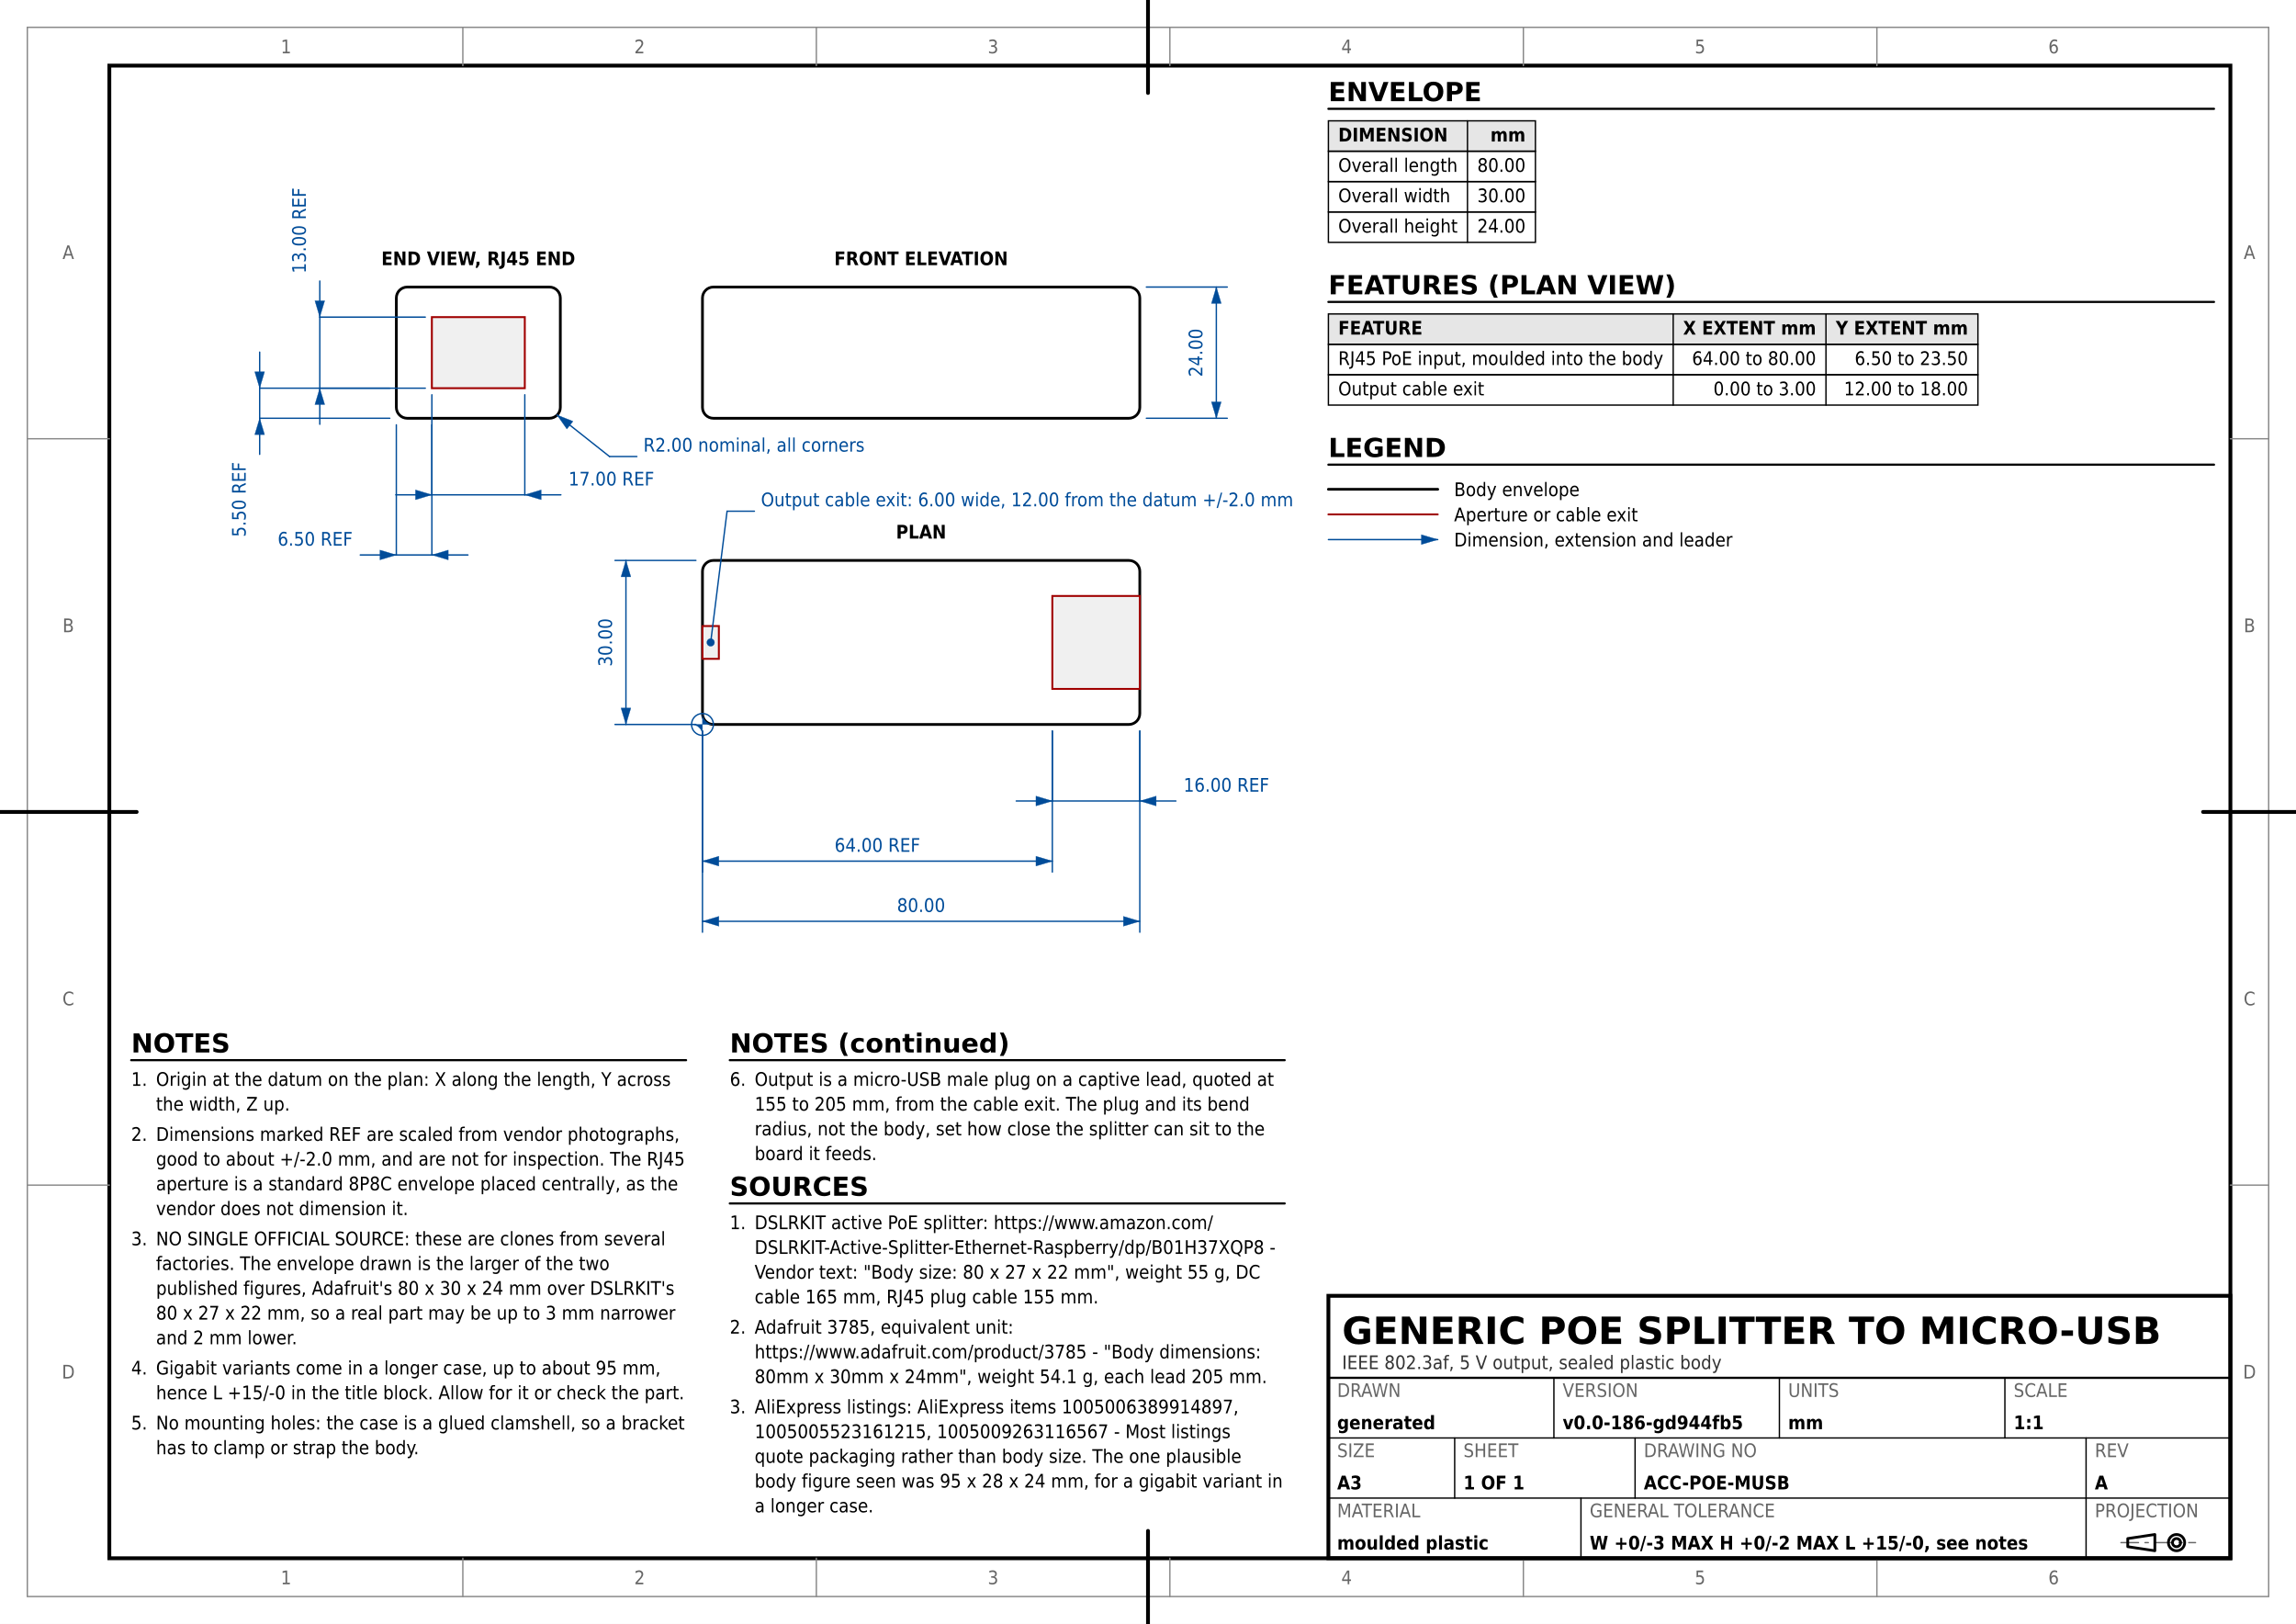
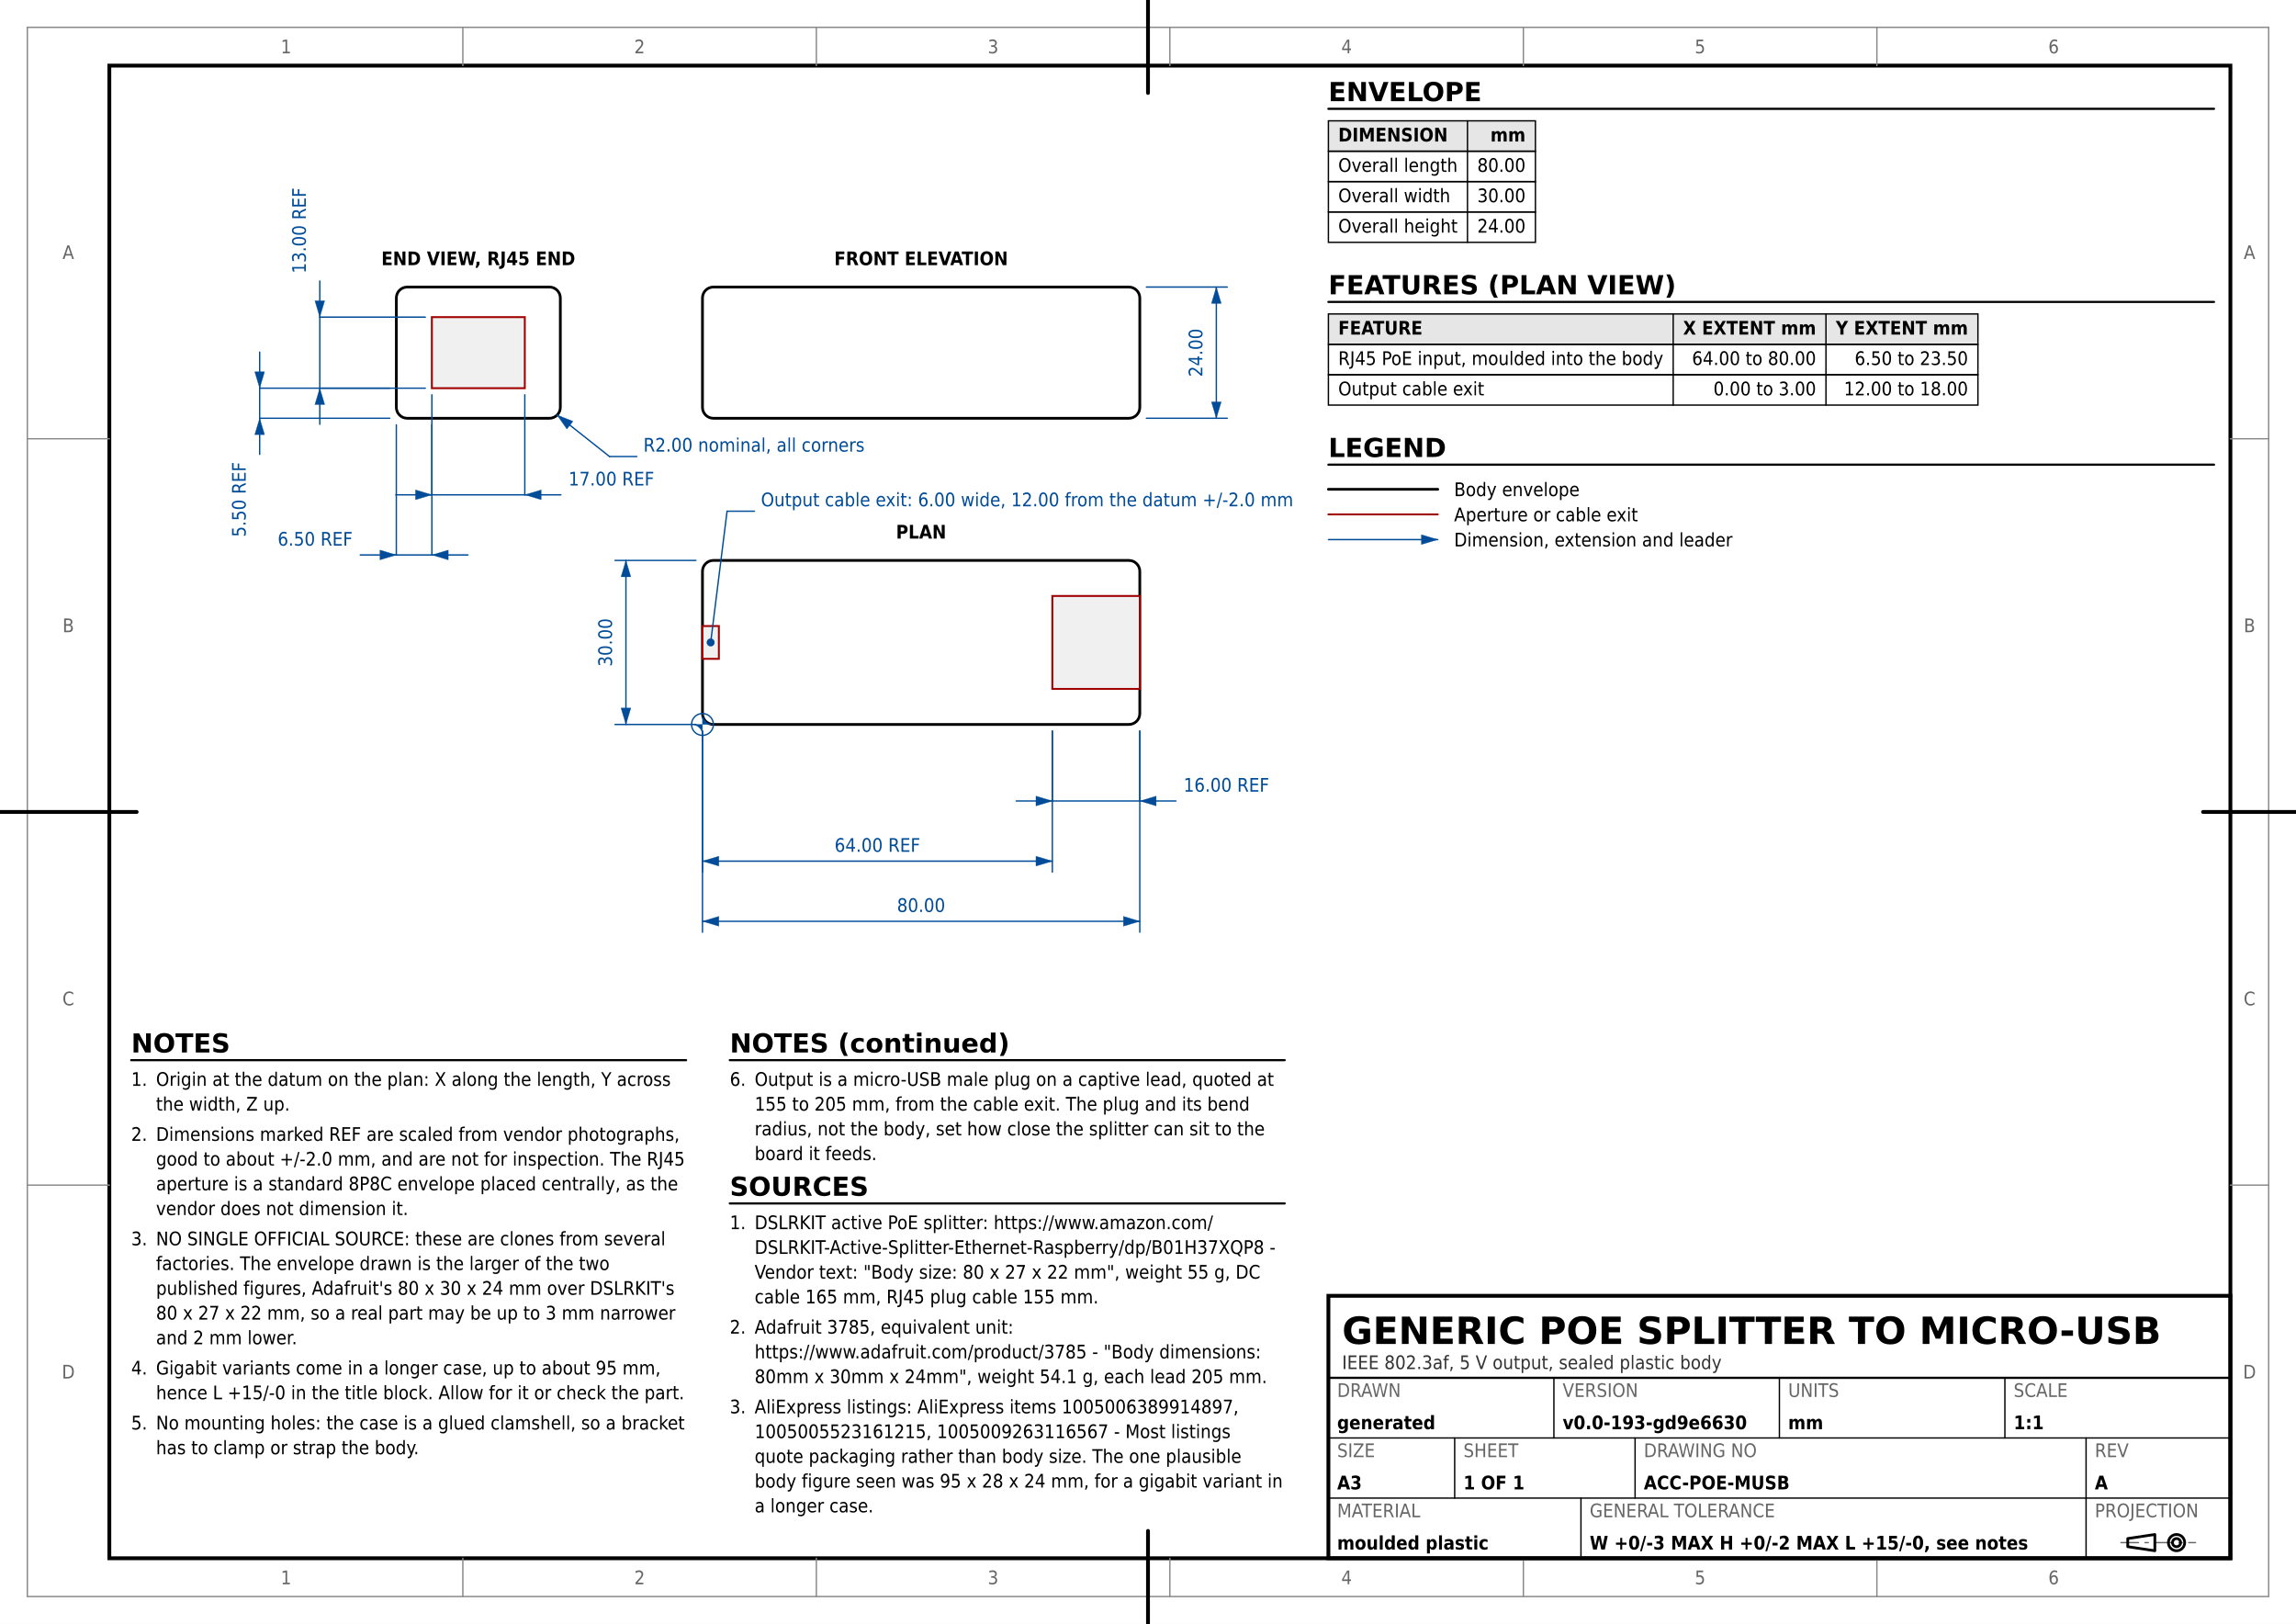
<svg xmlns="http://www.w3.org/2000/svg" version="1.1" width="420mm" height="297mm" viewBox="0 0 420 297">
  <rect width="100%" height="100%" fill="#ffffff" />
  <rect x="5" y="5" width="410" height="287" fill="none" stroke="#888888" stroke-width="0.25" />
  <rect x="20" y="12" width="388" height="273" fill="none" stroke="#000000" stroke-width="0.7" />
  <text x="52.333" y="289.75" font-family="DejaVu Sans Condensed, DejaVu Sans, Liberation Sans, sans-serif" font-size="3.429" fill="#666666" text-anchor="middle">1</text>
  <text x="52.333" y="9.75" font-family="DejaVu Sans Condensed, DejaVu Sans, Liberation Sans, sans-serif" font-size="3.429" fill="#666666" text-anchor="middle">1</text>
  <line x1="84.667" y1="292" x2="84.667" y2="285" stroke="#888888" stroke-width="0.25" stroke-linecap="round" />
  <line x1="84.667" y1="12" x2="84.667" y2="5" stroke="#888888" stroke-width="0.25" stroke-linecap="round" />
  <text x="117" y="289.75" font-family="DejaVu Sans Condensed, DejaVu Sans, Liberation Sans, sans-serif" font-size="3.429" fill="#666666" text-anchor="middle">2</text>
  <text x="117" y="9.75" font-family="DejaVu Sans Condensed, DejaVu Sans, Liberation Sans, sans-serif" font-size="3.429" fill="#666666" text-anchor="middle">2</text>
  <line x1="149.333" y1="292" x2="149.333" y2="285" stroke="#888888" stroke-width="0.25" stroke-linecap="round" />
  <line x1="149.333" y1="12" x2="149.333" y2="5" stroke="#888888" stroke-width="0.25" stroke-linecap="round" />
  <text x="181.667" y="289.75" font-family="DejaVu Sans Condensed, DejaVu Sans, Liberation Sans, sans-serif" font-size="3.429" fill="#666666" text-anchor="middle">3</text>
  <text x="181.667" y="9.75" font-family="DejaVu Sans Condensed, DejaVu Sans, Liberation Sans, sans-serif" font-size="3.429" fill="#666666" text-anchor="middle">3</text>
  <line x1="214" y1="292" x2="214" y2="285" stroke="#888888" stroke-width="0.25" stroke-linecap="round" />
  <line x1="214" y1="12" x2="214" y2="5" stroke="#888888" stroke-width="0.25" stroke-linecap="round" />
  <text x="246.333" y="289.75" font-family="DejaVu Sans Condensed, DejaVu Sans, Liberation Sans, sans-serif" font-size="3.429" fill="#666666" text-anchor="middle">4</text>
  <text x="246.333" y="9.75" font-family="DejaVu Sans Condensed, DejaVu Sans, Liberation Sans, sans-serif" font-size="3.429" fill="#666666" text-anchor="middle">4</text>
  <line x1="278.667" y1="292" x2="278.667" y2="285" stroke="#888888" stroke-width="0.25" stroke-linecap="round" />
  <line x1="278.667" y1="12" x2="278.667" y2="5" stroke="#888888" stroke-width="0.25" stroke-linecap="round" />
  <text x="311" y="289.75" font-family="DejaVu Sans Condensed, DejaVu Sans, Liberation Sans, sans-serif" font-size="3.429" fill="#666666" text-anchor="middle">5</text>
  <text x="311" y="9.75" font-family="DejaVu Sans Condensed, DejaVu Sans, Liberation Sans, sans-serif" font-size="3.429" fill="#666666" text-anchor="middle">5</text>
  <line x1="343.333" y1="292" x2="343.333" y2="285" stroke="#888888" stroke-width="0.25" stroke-linecap="round" />
  <line x1="343.333" y1="12" x2="343.333" y2="5" stroke="#888888" stroke-width="0.25" stroke-linecap="round" />
  <text x="375.667" y="289.75" font-family="DejaVu Sans Condensed, DejaVu Sans, Liberation Sans, sans-serif" font-size="3.429" fill="#666666" text-anchor="middle">6</text>
  <text x="375.667" y="9.75" font-family="DejaVu Sans Condensed, DejaVu Sans, Liberation Sans, sans-serif" font-size="3.429" fill="#666666" text-anchor="middle">6</text>
  <text x="12.5" y="252.125" font-family="DejaVu Sans Condensed, DejaVu Sans, Liberation Sans, sans-serif" font-size="3.429" fill="#666666" text-anchor="middle">D</text>
  <text x="411.5" y="252.125" font-family="DejaVu Sans Condensed, DejaVu Sans, Liberation Sans, sans-serif" font-size="3.429" fill="#666666" text-anchor="middle">D</text>
  <line x1="5" y1="216.75" x2="20" y2="216.75" stroke="#888888" stroke-width="0.25" stroke-linecap="round" />
  <line x1="408" y1="216.75" x2="415" y2="216.75" stroke="#888888" stroke-width="0.25" stroke-linecap="round" />
  <text x="12.5" y="183.875" font-family="DejaVu Sans Condensed, DejaVu Sans, Liberation Sans, sans-serif" font-size="3.429" fill="#666666" text-anchor="middle">C</text>
  <text x="411.5" y="183.875" font-family="DejaVu Sans Condensed, DejaVu Sans, Liberation Sans, sans-serif" font-size="3.429" fill="#666666" text-anchor="middle">C</text>
  <line x1="5" y1="148.5" x2="20" y2="148.5" stroke="#888888" stroke-width="0.25" stroke-linecap="round" />
  <line x1="408" y1="148.5" x2="415" y2="148.5" stroke="#888888" stroke-width="0.25" stroke-linecap="round" />
  <text x="12.5" y="115.625" font-family="DejaVu Sans Condensed, DejaVu Sans, Liberation Sans, sans-serif" font-size="3.429" fill="#666666" text-anchor="middle">B</text>
  <text x="411.5" y="115.625" font-family="DejaVu Sans Condensed, DejaVu Sans, Liberation Sans, sans-serif" font-size="3.429" fill="#666666" text-anchor="middle">B</text>
  <line x1="5" y1="80.25" x2="20" y2="80.25" stroke="#888888" stroke-width="0.25" stroke-linecap="round" />
  <line x1="408" y1="80.25" x2="415" y2="80.25" stroke="#888888" stroke-width="0.25" stroke-linecap="round" />
  <text x="12.5" y="47.375" font-family="DejaVu Sans Condensed, DejaVu Sans, Liberation Sans, sans-serif" font-size="3.429" fill="#666666" text-anchor="middle">A</text>
  <text x="411.5" y="47.375" font-family="DejaVu Sans Condensed, DejaVu Sans, Liberation Sans, sans-serif" font-size="3.429" fill="#666666" text-anchor="middle">A</text>
  <line x1="210" y1="297" x2="210" y2="280" stroke="#000000" stroke-width="0.7" stroke-linecap="round" />
  <line x1="210" y1="17" x2="210" y2="0" stroke="#000000" stroke-width="0.7" stroke-linecap="round" />
  <line x1="0" y1="148.5" x2="25" y2="148.5" stroke="#000000" stroke-width="0.7" stroke-linecap="round" />
  <line x1="403" y1="148.5" x2="420" y2="148.5" stroke="#000000" stroke-width="0.7" stroke-linecap="round" />
  <rect x="128.5" y="52.5" width="80" height="24" fill="none" stroke="#000000" stroke-width="0.5" rx="2" ry="2" />
  <rect x="128.5" y="102.5" width="80" height="30" fill="none" stroke="#000000" stroke-width="0.5" rx="2" ry="2" />
  <rect x="72.5" y="52.5" width="30" height="24" fill="none" stroke="#000000" stroke-width="0.5" rx="2" ry="2" />
  <text x="168.5" y="48.5" font-family="DejaVu Sans Condensed, DejaVu Sans, Liberation Sans, sans-serif" font-size="3.429" fill="#000000" text-anchor="middle" font-weight="bold">FRONT ELEVATION</text>
  <text x="168.5" y="98.5" font-family="DejaVu Sans Condensed, DejaVu Sans, Liberation Sans, sans-serif" font-size="3.429" fill="#000000" text-anchor="middle" font-weight="bold">PLAN</text>
  <text x="87.5" y="48.5" font-family="DejaVu Sans Condensed, DejaVu Sans, Liberation Sans, sans-serif" font-size="3.429" fill="#000000" text-anchor="middle" font-weight="bold">END VIEW, RJ45 END</text>
  <rect x="192.5" y="109" width="16" height="17" fill="#f0f0f0" stroke="#a00000" stroke-width="0.35" />
  <rect x="79" y="58" width="17" height="13" fill="#f0f0f0" stroke="#a00000" stroke-width="0.35" />
  <line x1="79" y1="72.2" x2="79" y2="90.5" stroke="#004c99" stroke-width="0.25" stroke-linecap="round" />
  <line x1="96" y1="72.2" x2="96" y2="90.5" stroke="#004c99" stroke-width="0.25" stroke-linecap="round" />
  <line x1="79" y1="90.5" x2="96" y2="90.5" stroke="#004c99" stroke-width="0.25" stroke-linecap="round" />
  <polygon points="79,90.5 76,89.6 76,91.4" fill="#004c99" stroke="#004c99" stroke-width="0.05" stroke-linejoin="round" />
  <polygon points="96,90.5 99,91.4 99,89.6" fill="#004c99" stroke="#004c99" stroke-width="0.05" stroke-linejoin="round" />
  <line x1="72.4" y1="90.5" x2="79" y2="90.5" stroke="#004c99" stroke-width="0.25" stroke-linecap="round" />
  <line x1="96" y1="90.5" x2="102.6" y2="90.5" stroke="#004c99" stroke-width="0.25" stroke-linecap="round" />
  <text x="104" y="88.791" font-family="DejaVu Sans Condensed, DejaVu Sans, Liberation Sans, sans-serif" font-size="3.429" fill="#004c99" text-anchor="start">17.00 REF</text>
  <line x1="72.5" y1="77.7" x2="72.5" y2="101.5" stroke="#004c99" stroke-width="0.25" stroke-linecap="round" />
  <line x1="79" y1="77.7" x2="79" y2="101.5" stroke="#004c99" stroke-width="0.25" stroke-linecap="round" />
  <line x1="72.5" y1="101.5" x2="79" y2="101.5" stroke="#004c99" stroke-width="0.25" stroke-linecap="round" />
  <polygon points="72.5,101.5 69.5,100.6 69.5,102.4" fill="#004c99" stroke="#004c99" stroke-width="0.05" stroke-linejoin="round" />
  <polygon points="79,101.5 82,102.4 82,100.6" fill="#004c99" stroke="#004c99" stroke-width="0.05" stroke-linejoin="round" />
  <line x1="65.9" y1="101.5" x2="72.5" y2="101.5" stroke="#004c99" stroke-width="0.25" stroke-linecap="round" />
  <line x1="79" y1="101.5" x2="85.6" y2="101.5" stroke="#004c99" stroke-width="0.25" stroke-linecap="round" />
  <text x="64.5" y="99.791" font-family="DejaVu Sans Condensed, DejaVu Sans, Liberation Sans, sans-serif" font-size="3.429" fill="#004c99" text-anchor="end">6.50 REF</text>
  <line x1="77.8" y1="71" x2="58.5" y2="71" stroke="#004c99" stroke-width="0.25" stroke-linecap="round" />
  <line x1="77.8" y1="58" x2="58.5" y2="58" stroke="#004c99" stroke-width="0.25" stroke-linecap="round" />
  <line x1="58.5" y1="71" x2="58.5" y2="58" stroke="#004c99" stroke-width="0.25" stroke-linecap="round" />
  <polygon points="58.5,71 57.6,74 59.4,74" fill="#004c99" stroke="#004c99" stroke-width="0.05" stroke-linejoin="round" />
  <polygon points="58.5,58 59.4,55 57.6,55" fill="#004c99" stroke="#004c99" stroke-width="0.05" stroke-linejoin="round" />
  <line x1="58.5" y1="77.6" x2="58.5" y2="71" stroke="#004c99" stroke-width="0.25" stroke-linecap="round" />
  <line x1="58.5" y1="58" x2="58.5" y2="51.4" stroke="#004c99" stroke-width="0.25" stroke-linecap="round" />
  <text x="55.945" y="50" font-family="DejaVu Sans Condensed, DejaVu Sans, Liberation Sans, sans-serif" font-size="3.429" fill="#004c99" text-anchor="start" transform="rotate(-90 55.9453 50)">13.00 REF</text>
  <line x1="71.3" y1="76.5" x2="47.5" y2="76.5" stroke="#004c99" stroke-width="0.25" stroke-linecap="round" />
  <line x1="71.3" y1="71" x2="47.5" y2="71" stroke="#004c99" stroke-width="0.25" stroke-linecap="round" />
  <line x1="47.5" y1="76.5" x2="47.5" y2="71" stroke="#004c99" stroke-width="0.25" stroke-linecap="round" />
  <polygon points="47.5,76.5 46.6,79.5 48.4,79.5" fill="#004c99" stroke="#004c99" stroke-width="0.05" stroke-linejoin="round" />
  <polygon points="47.5,71 48.4,68 46.6,68" fill="#004c99" stroke="#004c99" stroke-width="0.05" stroke-linejoin="round" />
  <line x1="47.5" y1="83.1" x2="47.5" y2="76.5" stroke="#004c99" stroke-width="0.25" stroke-linecap="round" />
  <line x1="47.5" y1="71" x2="47.5" y2="64.4" stroke="#004c99" stroke-width="0.25" stroke-linecap="round" />
  <text x="44.945" y="84.5" font-family="DejaVu Sans Condensed, DejaVu Sans, Liberation Sans, sans-serif" font-size="3.429" fill="#004c99" text-anchor="end" transform="rotate(-90 44.9453 84.5)">5.50 REF</text>
  <line x1="192.5" y1="133.7" x2="192.5" y2="146.5" stroke="#004c99" stroke-width="0.25" stroke-linecap="round" />
  <line x1="208.5" y1="133.7" x2="208.5" y2="146.5" stroke="#004c99" stroke-width="0.25" stroke-linecap="round" />
  <line x1="192.5" y1="146.5" x2="208.5" y2="146.5" stroke="#004c99" stroke-width="0.25" stroke-linecap="round" />
  <polygon points="192.5,146.5 189.5,145.6 189.5,147.4" fill="#004c99" stroke="#004c99" stroke-width="0.05" stroke-linejoin="round" />
  <polygon points="208.5,146.5 211.5,147.4 211.5,145.6" fill="#004c99" stroke="#004c99" stroke-width="0.05" stroke-linejoin="round" />
  <line x1="185.9" y1="146.5" x2="192.5" y2="146.5" stroke="#004c99" stroke-width="0.25" stroke-linecap="round" />
  <line x1="208.5" y1="146.5" x2="215.1" y2="146.5" stroke="#004c99" stroke-width="0.25" stroke-linecap="round" />
  <text x="216.5" y="144.791" font-family="DejaVu Sans Condensed, DejaVu Sans, Liberation Sans, sans-serif" font-size="3.429" fill="#004c99" text-anchor="start">16.00 REF</text>
  <line x1="128.5" y1="133.7" x2="128.5" y2="159.5" stroke="#004c99" stroke-width="0.25" stroke-linecap="round" />
  <line x1="192.5" y1="133.7" x2="192.5" y2="159.5" stroke="#004c99" stroke-width="0.25" stroke-linecap="round" />
  <line x1="128.5" y1="157.5" x2="192.5" y2="157.5" stroke="#004c99" stroke-width="0.25" stroke-linecap="round" />
  <polygon points="128.5,157.5 131.5,158.4 131.5,156.6" fill="#004c99" stroke="#004c99" stroke-width="0.05" stroke-linejoin="round" />
  <polygon points="192.5,157.5 189.5,156.6 189.5,158.4" fill="#004c99" stroke="#004c99" stroke-width="0.05" stroke-linejoin="round" />
  <text x="160.5" y="155.791" font-family="DejaVu Sans Condensed, DejaVu Sans, Liberation Sans, sans-serif" font-size="3.429" fill="#004c99" text-anchor="middle">64.00 REF</text>
  <rect x="128.5" y="114.5" width="3" height="6" fill="#f0f0f0" stroke="#a00000" stroke-width="0.35" />
  <circle cx="130" cy="117.5" r="0.7" fill="#004c99" stroke="#004c99" stroke-width="0.05" />
  <line x1="130" y1="117.5" x2="133" y2="93.5" stroke="#004c99" stroke-width="0.25" stroke-linecap="round" />
  <line x1="133" y1="93.5" x2="138" y2="93.5" stroke="#004c99" stroke-width="0.25" stroke-linecap="round" />
  <text x="139.2" y="92.6" font-family="DejaVu Sans Condensed, DejaVu Sans, Liberation Sans, sans-serif" font-size="3.429" fill="#004c99" text-anchor="start">Output cable exit: 6.00 wide, 12.00 from the datum +/-2.0 mm</text>
  <line x1="128.5" y1="133.7" x2="128.5" y2="170.5" stroke="#004c99" stroke-width="0.25" stroke-linecap="round" />
  <line x1="208.5" y1="133.7" x2="208.5" y2="170.5" stroke="#004c99" stroke-width="0.25" stroke-linecap="round" />
  <line x1="128.5" y1="168.5" x2="208.5" y2="168.5" stroke="#004c99" stroke-width="0.25" stroke-linecap="round" />
  <polygon points="128.5,168.5 131.5,169.4 131.5,167.6" fill="#004c99" stroke="#004c99" stroke-width="0.05" stroke-linejoin="round" />
  <polygon points="208.5,168.5 205.5,167.6 205.5,169.4" fill="#004c99" stroke="#004c99" stroke-width="0.05" stroke-linejoin="round" />
  <text x="168.5" y="166.791" font-family="DejaVu Sans Condensed, DejaVu Sans, Liberation Sans, sans-serif" font-size="3.429" fill="#004c99" text-anchor="middle">80.00</text>
  <line x1="127.3" y1="132.5" x2="112.5" y2="132.5" stroke="#004c99" stroke-width="0.25" stroke-linecap="round" />
  <line x1="127.3" y1="102.5" x2="112.5" y2="102.5" stroke="#004c99" stroke-width="0.25" stroke-linecap="round" />
  <line x1="114.5" y1="132.5" x2="114.5" y2="102.5" stroke="#004c99" stroke-width="0.25" stroke-linecap="round" />
  <polygon points="114.5,132.5 115.4,129.5 113.6,129.5" fill="#004c99" stroke="#004c99" stroke-width="0.05" stroke-linejoin="round" />
  <polygon points="114.5,102.5 113.6,105.5 115.4,105.5" fill="#004c99" stroke="#004c99" stroke-width="0.05" stroke-linejoin="round" />
  <text x="111.945" y="117.5" font-family="DejaVu Sans Condensed, DejaVu Sans, Liberation Sans, sans-serif" font-size="3.429" fill="#004c99" text-anchor="middle" transform="rotate(-90 111.9453 117.5)">30.00</text>
  <line x1="209.7" y1="76.5" x2="224.5" y2="76.5" stroke="#004c99" stroke-width="0.25" stroke-linecap="round" />
  <line x1="209.7" y1="52.5" x2="224.5" y2="52.5" stroke="#004c99" stroke-width="0.25" stroke-linecap="round" />
  <line x1="222.5" y1="76.5" x2="222.5" y2="52.5" stroke="#004c99" stroke-width="0.25" stroke-linecap="round" />
  <polygon points="222.5,76.5 223.4,73.5 221.6,73.5" fill="#004c99" stroke="#004c99" stroke-width="0.05" stroke-linejoin="round" />
  <polygon points="222.5,52.5 221.6,55.5 223.4,55.5" fill="#004c99" stroke="#004c99" stroke-width="0.05" stroke-linejoin="round" />
  <text x="219.945" y="64.5" font-family="DejaVu Sans Condensed, DejaVu Sans, Liberation Sans, sans-serif" font-size="3.429" fill="#004c99" text-anchor="middle" transform="rotate(-90 219.9453 64.5)">24.00</text>
  <polygon points="101.9,75.9 103.694,78.468 104.811,77.056" fill="#004c99" stroke="#004c99" stroke-width="0.05" stroke-linejoin="round" />
  <line x1="101.9" y1="75.9" x2="111.5" y2="83.5" stroke="#004c99" stroke-width="0.25" stroke-linecap="round" />
  <line x1="111.5" y1="83.5" x2="116.5" y2="83.5" stroke="#004c99" stroke-width="0.25" stroke-linecap="round" />
  <text x="117.7" y="82.6" font-family="DejaVu Sans Condensed, DejaVu Sans, Liberation Sans, sans-serif" font-size="3.429" fill="#004c99" text-anchor="start">R2.00 nominal, all corners</text>
  <circle cx="128.5" cy="132.5" r="2" fill="none" stroke="#004c99" stroke-width="0.25" />
  <path d="M 128.5 132.5 L 130.5 132.5 A 2.0 2.0 0 0 1 128.5 130.5 Z" fill="#004c99" stroke="#004c99" stroke-width="0.05" stroke-linejoin="round" stroke-linecap="round" />
  <path d="M 128.5 132.5 L 126.5 132.5 A 2.0 2.0 0 0 1 128.5 134.5 Z" fill="#004c99" stroke="#004c99" stroke-width="0.05" stroke-linejoin="round" stroke-linecap="round" />
  <text x="243" y="18.5" font-family="DejaVu Sans, Liberation Sans, sans-serif" font-size="4.801" fill="#000000" text-anchor="start" font-weight="bold">ENVELOPE</text>
  <line x1="243" y1="19.9" x2="405" y2="19.9" stroke="#000000" stroke-width="0.4" stroke-linecap="round" />
  <rect x="243" y="22.1" width="37.87" height="5.556" fill="#e6e6e6" stroke="#000000" stroke-width="0.25" />
  <text x="244.8" y="25.878" font-family="DejaVu Sans Condensed, DejaVu Sans, Liberation Sans, sans-serif" font-size="3.429" fill="#000000" text-anchor="start" font-weight="bold">DIMENSION</text>
  <text x="279.07" y="25.878" font-family="DejaVu Sans Condensed, DejaVu Sans, Liberation Sans, sans-serif" font-size="3.429" fill="#000000" text-anchor="end" font-weight="bold">mm</text>
  <rect x="243" y="27.656" width="37.87" height="5.556" fill="none" stroke="#000000" stroke-width="0.25" />
  <text x="244.8" y="31.433" font-family="DejaVu Sans Condensed, DejaVu Sans, Liberation Sans, sans-serif" font-size="3.429" fill="#000000" text-anchor="start">Overall length</text>
  <text x="279.07" y="31.433" font-family="DejaVu Sans Condensed, DejaVu Sans, Liberation Sans, sans-serif" font-size="3.429" fill="#000000" text-anchor="end">80.00</text>
  <rect x="243" y="33.211" width="37.87" height="5.556" fill="none" stroke="#000000" stroke-width="0.25" />
  <text x="244.8" y="36.989" font-family="DejaVu Sans Condensed, DejaVu Sans, Liberation Sans, sans-serif" font-size="3.429" fill="#000000" text-anchor="start">Overall width</text>
  <text x="279.07" y="36.989" font-family="DejaVu Sans Condensed, DejaVu Sans, Liberation Sans, sans-serif" font-size="3.429" fill="#000000" text-anchor="end">30.00</text>
  <rect x="243" y="38.767" width="37.87" height="5.556" fill="none" stroke="#000000" stroke-width="0.25" />
  <text x="244.8" y="42.544" font-family="DejaVu Sans Condensed, DejaVu Sans, Liberation Sans, sans-serif" font-size="3.429" fill="#000000" text-anchor="start">Overall height</text>
  <text x="279.07" y="42.544" font-family="DejaVu Sans Condensed, DejaVu Sans, Liberation Sans, sans-serif" font-size="3.429" fill="#000000" text-anchor="end">24.00</text>
  <line x1="268.441" y1="22.1" x2="268.441" y2="44.322" stroke="#000000" stroke-width="0.25" stroke-linecap="round" />
  <text x="243" y="53.822" font-family="DejaVu Sans, Liberation Sans, sans-serif" font-size="4.801" fill="#000000" text-anchor="start" font-weight="bold">FEATURES (PLAN VIEW)</text>
  <line x1="243" y1="55.222" x2="405" y2="55.222" stroke="#000000" stroke-width="0.4" stroke-linecap="round" />
  <rect x="243" y="57.422" width="118.816" height="5.556" fill="#e6e6e6" stroke="#000000" stroke-width="0.25" />
  <text x="244.8" y="61.2" font-family="DejaVu Sans Condensed, DejaVu Sans, Liberation Sans, sans-serif" font-size="3.429" fill="#000000" text-anchor="start" font-weight="bold">FEATURE</text>
  <text x="332.218" y="61.2" font-family="DejaVu Sans Condensed, DejaVu Sans, Liberation Sans, sans-serif" font-size="3.429" fill="#000000" text-anchor="end" font-weight="bold">X EXTENT mm</text>
  <text x="360.016" y="61.2" font-family="DejaVu Sans Condensed, DejaVu Sans, Liberation Sans, sans-serif" font-size="3.429" fill="#000000" text-anchor="end" font-weight="bold">Y EXTENT mm</text>
  <rect x="243" y="62.978" width="118.816" height="5.556" fill="none" stroke="#000000" stroke-width="0.25" />
  <text x="244.8" y="66.756" font-family="DejaVu Sans Condensed, DejaVu Sans, Liberation Sans, sans-serif" font-size="3.429" fill="#000000" text-anchor="start">RJ45 PoE input, moulded into the body</text>
  <text x="332.218" y="66.756" font-family="DejaVu Sans Condensed, DejaVu Sans, Liberation Sans, sans-serif" font-size="3.429" fill="#000000" text-anchor="end">64.00 to 80.00</text>
  <text x="360.016" y="66.756" font-family="DejaVu Sans Condensed, DejaVu Sans, Liberation Sans, sans-serif" font-size="3.429" fill="#000000" text-anchor="end">6.50 to 23.50</text>
  <rect x="243" y="68.533" width="118.816" height="5.556" fill="none" stroke="#000000" stroke-width="0.25" />
  <text x="244.8" y="72.311" font-family="DejaVu Sans Condensed, DejaVu Sans, Liberation Sans, sans-serif" font-size="3.429" fill="#000000" text-anchor="start">Output cable exit</text>
  <text x="332.218" y="72.311" font-family="DejaVu Sans Condensed, DejaVu Sans, Liberation Sans, sans-serif" font-size="3.429" fill="#000000" text-anchor="end">0.00 to 3.00</text>
  <text x="360.016" y="72.311" font-family="DejaVu Sans Condensed, DejaVu Sans, Liberation Sans, sans-serif" font-size="3.429" fill="#000000" text-anchor="end">12.00 to 18.00</text>
  <line x1="306.074" y1="57.422" x2="306.074" y2="74.089" stroke="#000000" stroke-width="0.25" stroke-linecap="round" />
  <line x1="334.018" y1="57.422" x2="334.018" y2="74.089" stroke="#000000" stroke-width="0.25" stroke-linecap="round" />
  <text x="243" y="83.589" font-family="DejaVu Sans, Liberation Sans, sans-serif" font-size="4.801" fill="#000000" text-anchor="start" font-weight="bold">LEGEND</text>
  <line x1="243" y1="84.989" x2="405" y2="84.989" stroke="#000000" stroke-width="0.4" stroke-linecap="round" />
  <line x1="243" y1="89.489" x2="263" y2="89.489" stroke="#000000" stroke-width="0.5" stroke-linecap="round" />
  <text x="266" y="90.739" font-family="DejaVu Sans Condensed, DejaVu Sans, Liberation Sans, sans-serif" font-size="3.429" fill="#000000" text-anchor="start">Body envelope</text>
  <line x1="243" y1="94.089" x2="263" y2="94.089" stroke="#a00000" stroke-width="0.35" stroke-linecap="round" />
  <text x="266" y="95.339" font-family="DejaVu Sans Condensed, DejaVu Sans, Liberation Sans, sans-serif" font-size="3.429" fill="#000000" text-anchor="start">Aperture or cable exit</text>
  <line x1="243" y1="98.689" x2="263" y2="98.689" stroke="#004c99" stroke-width="0.25" stroke-linecap="round" />
  <polygon points="263,98.689 260,97.789 260,99.589" fill="#004c99" stroke="#004c99" stroke-width="0.05" stroke-linejoin="round" />
  <text x="266" y="99.939" font-family="DejaVu Sans Condensed, DejaVu Sans, Liberation Sans, sans-serif" font-size="3.429" fill="#000000" text-anchor="start">Dimension, extension and leader</text>
  <text x="24" y="192.5" font-family="DejaVu Sans, Liberation Sans, sans-serif" font-size="4.801" fill="#000000" text-anchor="start" font-weight="bold">NOTES</text>
  <line x1="24" y1="193.9" x2="125.5" y2="193.9" stroke="#000000" stroke-width="0.4" stroke-linecap="round" />
  <text x="24" y="198.6" font-family="DejaVu Sans Condensed, DejaVu Sans, Liberation Sans, sans-serif" font-size="3.429" fill="#000000" text-anchor="start">1.</text>
  <text x="28.542" y="198.6" font-family="DejaVu Sans Condensed, DejaVu Sans, Liberation Sans, sans-serif" font-size="3.429" fill="#000000" text-anchor="start">Origin at the datum on the plan: X along the length, Y across</text>
  <text x="28.542" y="203.127" font-family="DejaVu Sans Condensed, DejaVu Sans, Liberation Sans, sans-serif" font-size="3.429" fill="#000000" text-anchor="start">the width, Z up.</text>
  <text x="24" y="208.654" font-family="DejaVu Sans Condensed, DejaVu Sans, Liberation Sans, sans-serif" font-size="3.429" fill="#000000" text-anchor="start">2.</text>
  <text x="28.542" y="208.654" font-family="DejaVu Sans Condensed, DejaVu Sans, Liberation Sans, sans-serif" font-size="3.429" fill="#000000" text-anchor="start">Dimensions marked REF are scaled from vendor photographs,</text>
  <text x="28.542" y="213.18" font-family="DejaVu Sans Condensed, DejaVu Sans, Liberation Sans, sans-serif" font-size="3.429" fill="#000000" text-anchor="start">good to about +/-2.0 mm, and are not for inspection. The RJ45</text>
  <text x="28.542" y="217.707" font-family="DejaVu Sans Condensed, DejaVu Sans, Liberation Sans, sans-serif" font-size="3.429" fill="#000000" text-anchor="start">aperture is a standard 8P8C envelope placed centrally, as the</text>
  <text x="28.542" y="222.234" font-family="DejaVu Sans Condensed, DejaVu Sans, Liberation Sans, sans-serif" font-size="3.429" fill="#000000" text-anchor="start">vendor does not dimension it.</text>
  <text x="24" y="227.761" font-family="DejaVu Sans Condensed, DejaVu Sans, Liberation Sans, sans-serif" font-size="3.429" fill="#000000" text-anchor="start">3.</text>
  <text x="28.542" y="227.761" font-family="DejaVu Sans Condensed, DejaVu Sans, Liberation Sans, sans-serif" font-size="3.429" fill="#000000" text-anchor="start">NO SINGLE OFFICIAL SOURCE: these are clones from several</text>
  <text x="28.542" y="232.287" font-family="DejaVu Sans Condensed, DejaVu Sans, Liberation Sans, sans-serif" font-size="3.429" fill="#000000" text-anchor="start">factories. The envelope drawn is the larger of the two</text>
  <text x="28.542" y="236.814" font-family="DejaVu Sans Condensed, DejaVu Sans, Liberation Sans, sans-serif" font-size="3.429" fill="#000000" text-anchor="start">published figures, Adafruit's 80 x 30 x 24 mm over DSLRKIT's</text>
  <text x="28.542" y="241.341" font-family="DejaVu Sans Condensed, DejaVu Sans, Liberation Sans, sans-serif" font-size="3.429" fill="#000000" text-anchor="start">80 x 27 x 22 mm, so a real part may be up to 3 mm narrower</text>
  <text x="28.542" y="245.868" font-family="DejaVu Sans Condensed, DejaVu Sans, Liberation Sans, sans-serif" font-size="3.429" fill="#000000" text-anchor="start">and 2 mm lower.</text>
  <text x="24" y="251.394" font-family="DejaVu Sans Condensed, DejaVu Sans, Liberation Sans, sans-serif" font-size="3.429" fill="#000000" text-anchor="start">4.</text>
  <text x="28.542" y="251.394" font-family="DejaVu Sans Condensed, DejaVu Sans, Liberation Sans, sans-serif" font-size="3.429" fill="#000000" text-anchor="start">Gigabit variants come in a longer case, up to about 95 mm,</text>
  <text x="28.542" y="255.921" font-family="DejaVu Sans Condensed, DejaVu Sans, Liberation Sans, sans-serif" font-size="3.429" fill="#000000" text-anchor="start">hence L +15/-0 in the title block. Allow for it or check the part.</text>
  <text x="24" y="261.448" font-family="DejaVu Sans Condensed, DejaVu Sans, Liberation Sans, sans-serif" font-size="3.429" fill="#000000" text-anchor="start">5.</text>
  <text x="28.542" y="261.448" font-family="DejaVu Sans Condensed, DejaVu Sans, Liberation Sans, sans-serif" font-size="3.429" fill="#000000" text-anchor="start">No mounting holes: the case is a glued clamshell, so a bracket</text>
  <text x="28.542" y="265.974" font-family="DejaVu Sans Condensed, DejaVu Sans, Liberation Sans, sans-serif" font-size="3.429" fill="#000000" text-anchor="start">has to clamp or strap the body.</text>
  <text x="133.5" y="192.5" font-family="DejaVu Sans, Liberation Sans, sans-serif" font-size="4.801" fill="#000000" text-anchor="start" font-weight="bold">NOTES (continued)</text>
  <line x1="133.5" y1="193.9" x2="235" y2="193.9" stroke="#000000" stroke-width="0.4" stroke-linecap="round" />
  <text x="133.5" y="198.6" font-family="DejaVu Sans Condensed, DejaVu Sans, Liberation Sans, sans-serif" font-size="3.429" fill="#000000" text-anchor="start">6.</text>
  <text x="138.042" y="198.6" font-family="DejaVu Sans Condensed, DejaVu Sans, Liberation Sans, sans-serif" font-size="3.429" fill="#000000" text-anchor="start">Output is a micro-USB male plug on a captive lead, quoted at</text>
  <text x="138.042" y="203.127" font-family="DejaVu Sans Condensed, DejaVu Sans, Liberation Sans, sans-serif" font-size="3.429" fill="#000000" text-anchor="start">155 to 205 mm, from the cable exit. The plug and its bend</text>
  <text x="138.042" y="207.654" font-family="DejaVu Sans Condensed, DejaVu Sans, Liberation Sans, sans-serif" font-size="3.429" fill="#000000" text-anchor="start">radius, not the body, set how close the splitter can sit to the</text>
  <text x="138.042" y="212.18" font-family="DejaVu Sans Condensed, DejaVu Sans, Liberation Sans, sans-serif" font-size="3.429" fill="#000000" text-anchor="start">board it feeds.</text>
  <text x="133.5" y="218.707" font-family="DejaVu Sans, Liberation Sans, sans-serif" font-size="4.801" fill="#000000" text-anchor="start" font-weight="bold">SOURCES</text>
  <line x1="133.5" y1="220.107" x2="235" y2="220.107" stroke="#000000" stroke-width="0.4" stroke-linecap="round" />
  <text x="133.5" y="224.807" font-family="DejaVu Sans Condensed, DejaVu Sans, Liberation Sans, sans-serif" font-size="3.429" fill="#000000" text-anchor="start">1.</text>
  <text x="138.042" y="224.807" font-family="DejaVu Sans Condensed, DejaVu Sans, Liberation Sans, sans-serif" font-size="3.429" fill="#000000" text-anchor="start">DSLRKIT active PoE splitter: https://www.amazon.com/</text>
  <text x="138.042" y="229.334" font-family="DejaVu Sans Condensed, DejaVu Sans, Liberation Sans, sans-serif" font-size="3.429" fill="#000000" text-anchor="start">DSLRKIT-Active-Splitter-Ethernet-Raspberry/dp/B01H37XQP8 -</text>
  <text x="138.042" y="233.861" font-family="DejaVu Sans Condensed, DejaVu Sans, Liberation Sans, sans-serif" font-size="3.429" fill="#000000" text-anchor="start">Vendor text: "Body size: 80 x 27 x 22 mm", weight 55 g, DC</text>
  <text x="138.042" y="238.387" font-family="DejaVu Sans Condensed, DejaVu Sans, Liberation Sans, sans-serif" font-size="3.429" fill="#000000" text-anchor="start">cable 165 mm, RJ45 plug cable 155 mm.</text>
  <text x="133.5" y="243.914" font-family="DejaVu Sans Condensed, DejaVu Sans, Liberation Sans, sans-serif" font-size="3.429" fill="#000000" text-anchor="start">2.</text>
  <text x="138.042" y="243.914" font-family="DejaVu Sans Condensed, DejaVu Sans, Liberation Sans, sans-serif" font-size="3.429" fill="#000000" text-anchor="start">Adafruit 3785, equivalent unit:</text>
  <text x="138.042" y="248.441" font-family="DejaVu Sans Condensed, DejaVu Sans, Liberation Sans, sans-serif" font-size="3.429" fill="#000000" text-anchor="start">https://www.adafruit.com/product/3785 - "Body dimensions:</text>
  <text x="138.042" y="252.968" font-family="DejaVu Sans Condensed, DejaVu Sans, Liberation Sans, sans-serif" font-size="3.429" fill="#000000" text-anchor="start">80mm x 30mm x 24mm", weight 54.1 g, each lead 205 mm.</text>
  <text x="133.5" y="258.494" font-family="DejaVu Sans Condensed, DejaVu Sans, Liberation Sans, sans-serif" font-size="3.429" fill="#000000" text-anchor="start">3.</text>
  <text x="138.042" y="258.494" font-family="DejaVu Sans Condensed, DejaVu Sans, Liberation Sans, sans-serif" font-size="3.429" fill="#000000" text-anchor="start">AliExpress listings: AliExpress items 1005006389914897,</text>
  <text x="138.042" y="263.021" font-family="DejaVu Sans Condensed, DejaVu Sans, Liberation Sans, sans-serif" font-size="3.429" fill="#000000" text-anchor="start">1005005523161215, 1005009263116567 - Most listings</text>
  <text x="138.042" y="267.548" font-family="DejaVu Sans Condensed, DejaVu Sans, Liberation Sans, sans-serif" font-size="3.429" fill="#000000" text-anchor="start">quote packaging rather than body size. The one plausible</text>
  <text x="138.042" y="272.075" font-family="DejaVu Sans Condensed, DejaVu Sans, Liberation Sans, sans-serif" font-size="3.429" fill="#000000" text-anchor="start">body figure seen was 95 x 28 x 24 mm, for a gigabit variant in</text>
  <text x="138.042" y="276.601" font-family="DejaVu Sans Condensed, DejaVu Sans, Liberation Sans, sans-serif" font-size="3.429" fill="#000000" text-anchor="start">a longer case.</text>
  <rect x="243" y="237" width="165" height="48" fill="none" stroke="#000000" stroke-width="0.7" />
  <line x1="243" y1="252" x2="408" y2="252" stroke="#000000" stroke-width="0.4" stroke-linecap="round" />
  <text x="245.5" y="245.8" font-family="DejaVu Sans, Liberation Sans, sans-serif" font-size="6.859" fill="#000000" text-anchor="start" font-weight="bold">GENERIC POE SPLITTER TO MICRO-USB</text>
  <text x="245.5" y="250.4" font-family="DejaVu Sans Condensed, DejaVu Sans, Liberation Sans, sans-serif" font-size="3.429" fill="#333333" text-anchor="start">IEEE 802.3af, 5 V output, sealed plastic body</text>
  <text x="244.6" y="255.5" font-family="DejaVu Sans Condensed, DejaVu Sans, Liberation Sans, sans-serif" font-size="3.429" fill="#666666" text-anchor="start">DRAWN</text>
  <text x="244.6" y="261.4" font-family="DejaVu Sans Condensed, DejaVu Sans, Liberation Sans, sans-serif" font-size="3.429" fill="#000000" text-anchor="start" font-weight="bold">generated</text>
  <line x1="284.25" y1="263" x2="284.25" y2="252" stroke="#000000" stroke-width="0.25" stroke-linecap="round" />
  <text x="285.85" y="255.5" font-family="DejaVu Sans Condensed, DejaVu Sans, Liberation Sans, sans-serif" font-size="3.429" fill="#666666" text-anchor="start">VERSION</text>
-   <text x="285.85" y="261.4" font-family="DejaVu Sans Condensed, DejaVu Sans, Liberation Sans, sans-serif" font-size="3.429" fill="#000000" text-anchor="start" font-weight="bold">v0.0-186-gd944fb5</text>
+   <text x="285.85" y="261.4" font-family="DejaVu Sans Condensed, DejaVu Sans, Liberation Sans, sans-serif" font-size="3.429" fill="#000000" text-anchor="start" font-weight="bold">v0.0-193-gd9e6630</text>
  <line x1="325.5" y1="263" x2="325.5" y2="252" stroke="#000000" stroke-width="0.25" stroke-linecap="round" />
  <text x="327.1" y="255.5" font-family="DejaVu Sans Condensed, DejaVu Sans, Liberation Sans, sans-serif" font-size="3.429" fill="#666666" text-anchor="start">UNITS</text>
  <text x="327.1" y="261.4" font-family="DejaVu Sans Condensed, DejaVu Sans, Liberation Sans, sans-serif" font-size="3.429" fill="#000000" text-anchor="start" font-weight="bold">mm</text>
  <line x1="366.75" y1="263" x2="366.75" y2="252" stroke="#000000" stroke-width="0.25" stroke-linecap="round" />
  <text x="368.35" y="255.5" font-family="DejaVu Sans Condensed, DejaVu Sans, Liberation Sans, sans-serif" font-size="3.429" fill="#666666" text-anchor="start">SCALE</text>
  <text x="368.35" y="261.4" font-family="DejaVu Sans Condensed, DejaVu Sans, Liberation Sans, sans-serif" font-size="3.429" fill="#000000" text-anchor="start" font-weight="bold">1:1</text>
  <line x1="243" y1="263" x2="408" y2="263" stroke="#000000" stroke-width="0.25" stroke-linecap="round" />
  <text x="244.6" y="266.5" font-family="DejaVu Sans Condensed, DejaVu Sans, Liberation Sans, sans-serif" font-size="3.429" fill="#666666" text-anchor="start">SIZE</text>
  <text x="244.6" y="272.4" font-family="DejaVu Sans Condensed, DejaVu Sans, Liberation Sans, sans-serif" font-size="3.429" fill="#000000" text-anchor="start" font-weight="bold">A3</text>
  <line x1="266.1" y1="274" x2="266.1" y2="263" stroke="#000000" stroke-width="0.25" stroke-linecap="round" />
  <text x="267.7" y="266.5" font-family="DejaVu Sans Condensed, DejaVu Sans, Liberation Sans, sans-serif" font-size="3.429" fill="#666666" text-anchor="start">SHEET</text>
  <text x="267.7" y="272.4" font-family="DejaVu Sans Condensed, DejaVu Sans, Liberation Sans, sans-serif" font-size="3.429" fill="#000000" text-anchor="start" font-weight="bold">1 OF 1</text>
  <line x1="299.1" y1="274" x2="299.1" y2="263" stroke="#000000" stroke-width="0.25" stroke-linecap="round" />
  <text x="300.7" y="266.5" font-family="DejaVu Sans Condensed, DejaVu Sans, Liberation Sans, sans-serif" font-size="3.429" fill="#666666" text-anchor="start">DRAWING NO</text>
  <text x="300.7" y="272.4" font-family="DejaVu Sans Condensed, DejaVu Sans, Liberation Sans, sans-serif" font-size="3.429" fill="#000000" text-anchor="start" font-weight="bold">ACC-POE-MUSB</text>
  <line x1="381.6" y1="274" x2="381.6" y2="263" stroke="#000000" stroke-width="0.25" stroke-linecap="round" />
  <text x="383.2" y="266.5" font-family="DejaVu Sans Condensed, DejaVu Sans, Liberation Sans, sans-serif" font-size="3.429" fill="#666666" text-anchor="start">REV</text>
  <text x="383.2" y="272.4" font-family="DejaVu Sans Condensed, DejaVu Sans, Liberation Sans, sans-serif" font-size="3.429" fill="#000000" text-anchor="start" font-weight="bold">A</text>
  <line x1="243" y1="274" x2="408" y2="274" stroke="#000000" stroke-width="0.25" stroke-linecap="round" />
  <text x="244.6" y="277.5" font-family="DejaVu Sans Condensed, DejaVu Sans, Liberation Sans, sans-serif" font-size="3.429" fill="#666666" text-anchor="start">MATERIAL</text>
  <text x="244.6" y="283.4" font-family="DejaVu Sans Condensed, DejaVu Sans, Liberation Sans, sans-serif" font-size="3.429" fill="#000000" text-anchor="start" font-weight="bold">moulded plastic</text>
  <line x1="289.2" y1="285" x2="289.2" y2="274" stroke="#000000" stroke-width="0.25" stroke-linecap="round" />
  <text x="290.8" y="277.5" font-family="DejaVu Sans Condensed, DejaVu Sans, Liberation Sans, sans-serif" font-size="3.429" fill="#666666" text-anchor="start">GENERAL TOLERANCE</text>
  <text x="290.8" y="283.4" font-family="DejaVu Sans Condensed, DejaVu Sans, Liberation Sans, sans-serif" font-size="3.429" fill="#000000" text-anchor="start" font-weight="bold">W +0/-3 MAX   H +0/-2 MAX   L +15/-0, see notes</text>
  <line x1="381.6" y1="285" x2="381.6" y2="274" stroke="#000000" stroke-width="0.25" stroke-linecap="round" />
  <text x="383.2" y="277.5" font-family="DejaVu Sans Condensed, DejaVu Sans, Liberation Sans, sans-serif" font-size="3.429" fill="#666666" text-anchor="start">PROJECTION</text>
  <line x1="387.98" y1="282.14" x2="401.62" y2="282.14" stroke="#666666" stroke-width="0.25" stroke-linecap="round" stroke-dasharray="3.2,1.2,0.6,1.2" />
  <polygon points="389.22,281.396 394.18,280.652 394.18,283.628 389.22,282.884" fill="none" stroke="#000000" stroke-width="0.5" stroke-linejoin="round" />
  <circle cx="398.148" cy="282.14" r="1.488" fill="none" stroke="#000000" stroke-width="0.5" />
  <circle cx="398.148" cy="282.14" r="0.744" fill="none" stroke="#000000" stroke-width="0.5" />
</svg>
